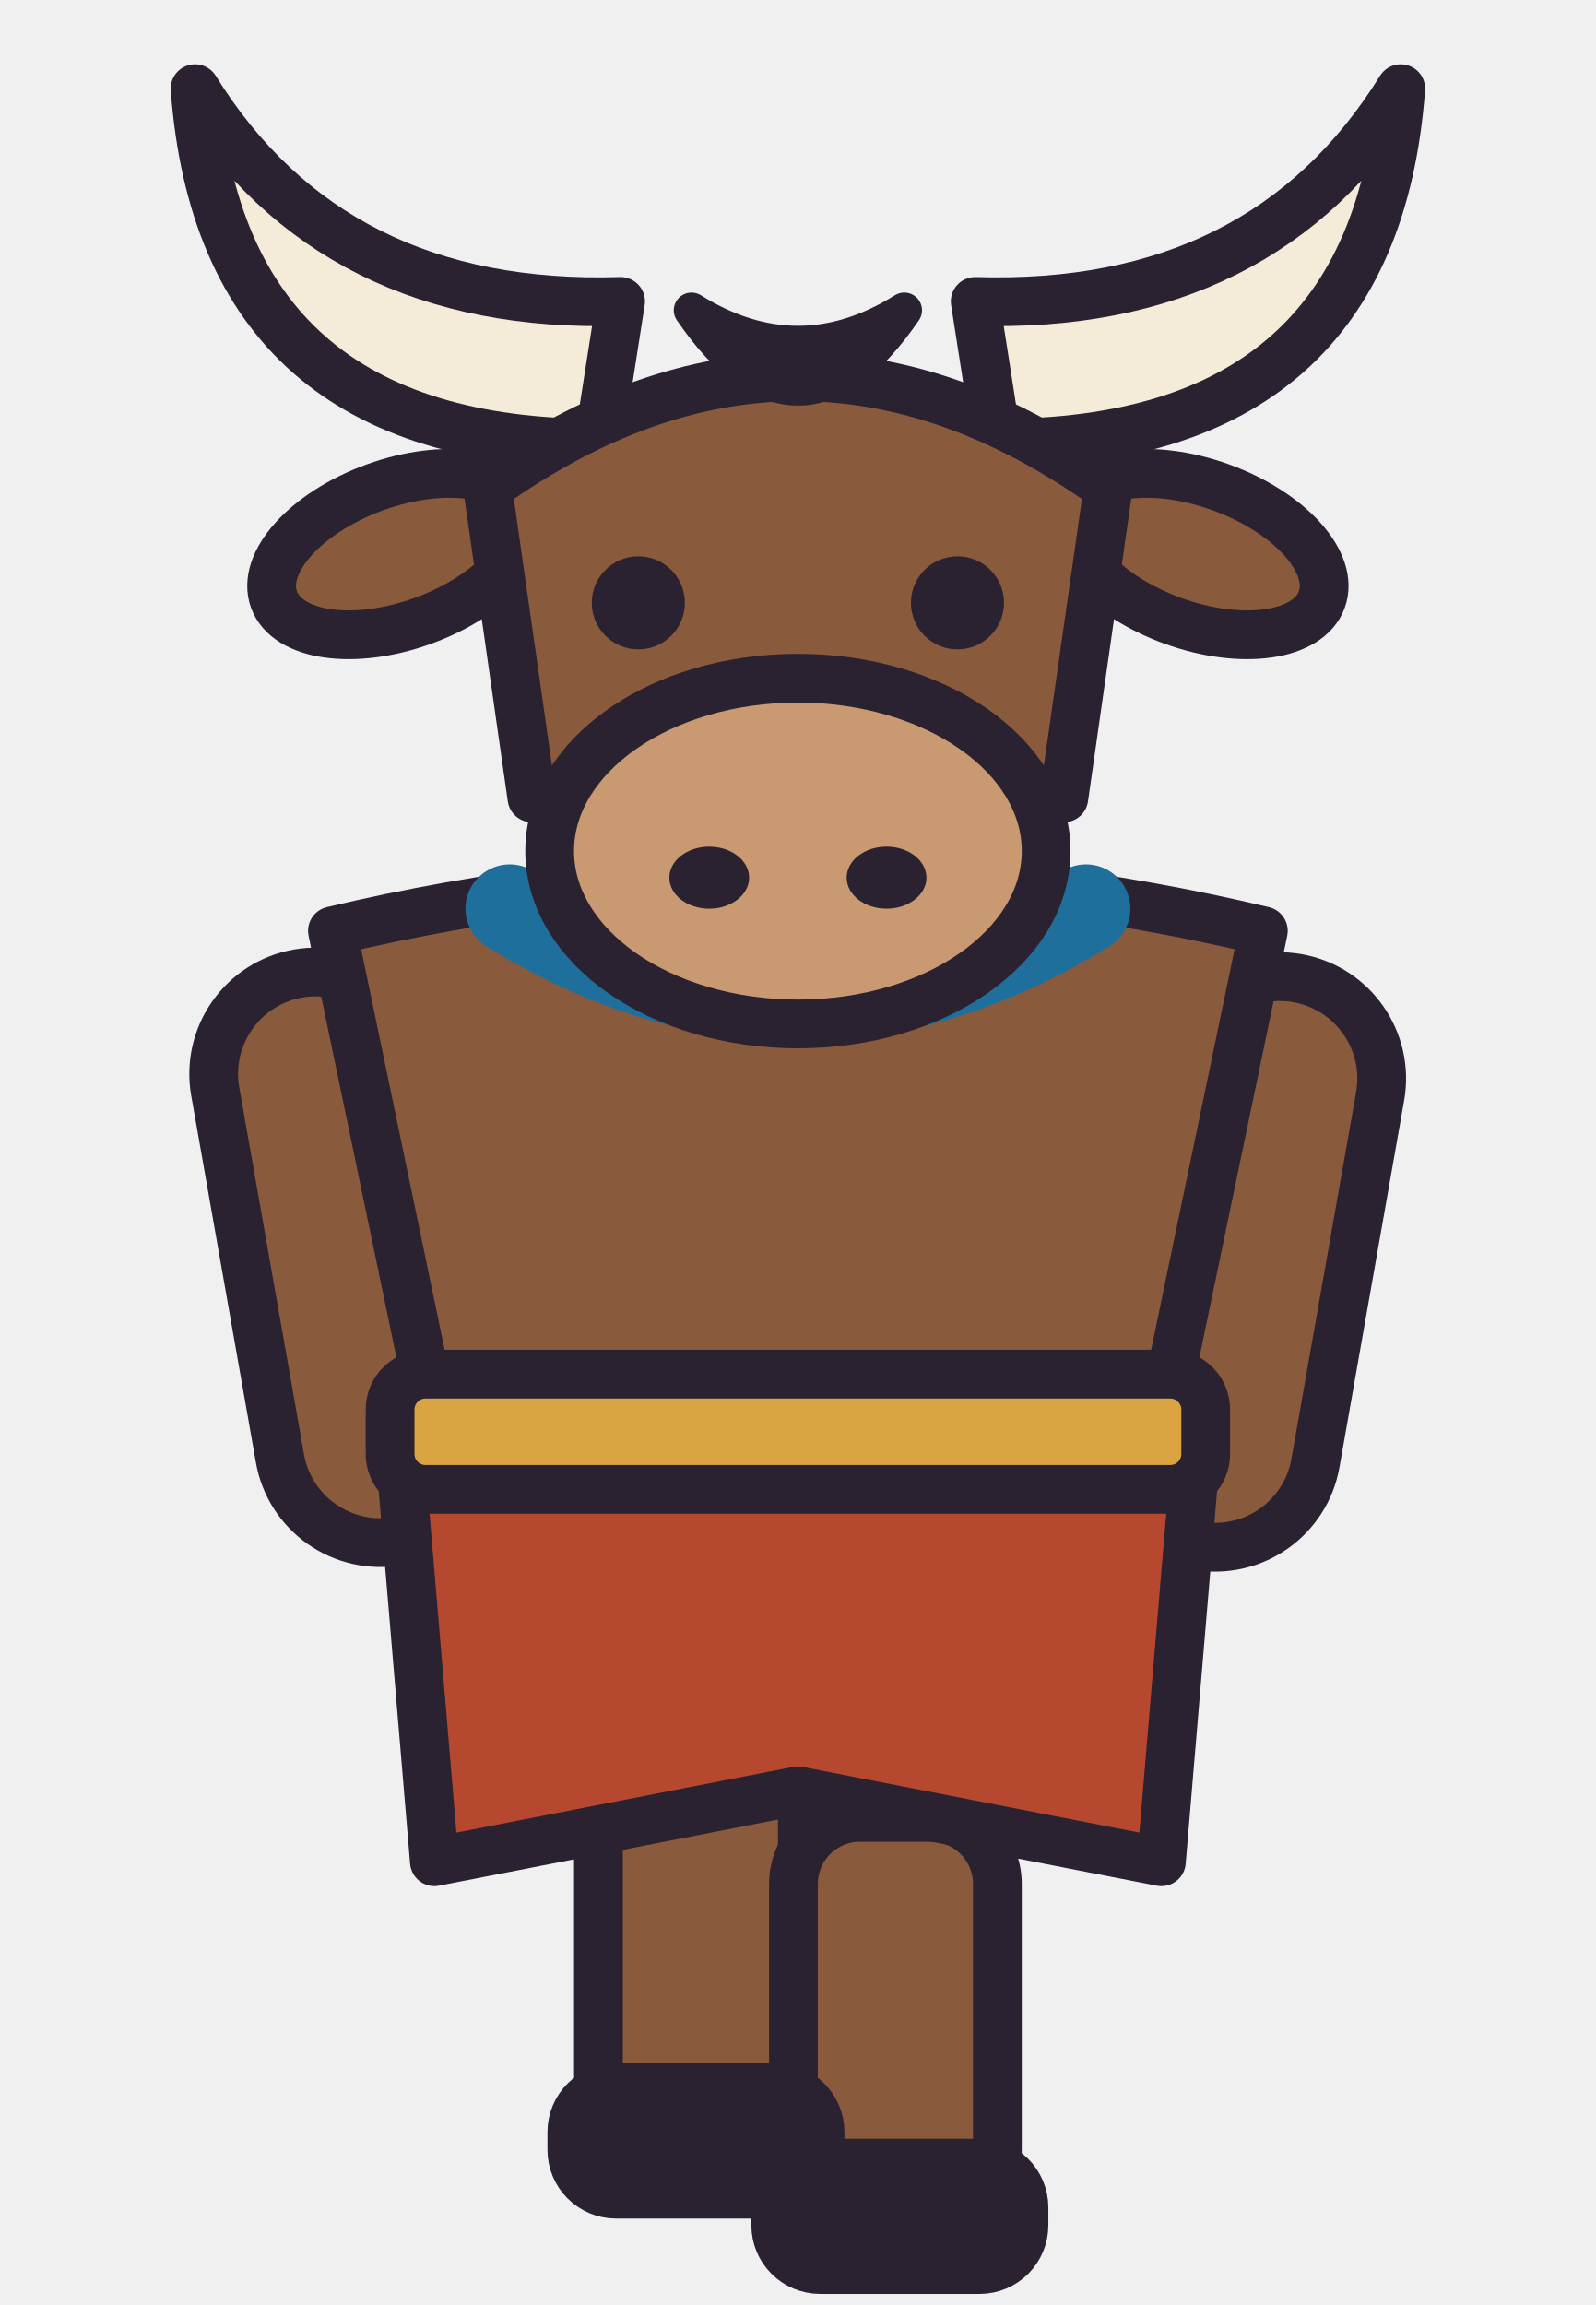
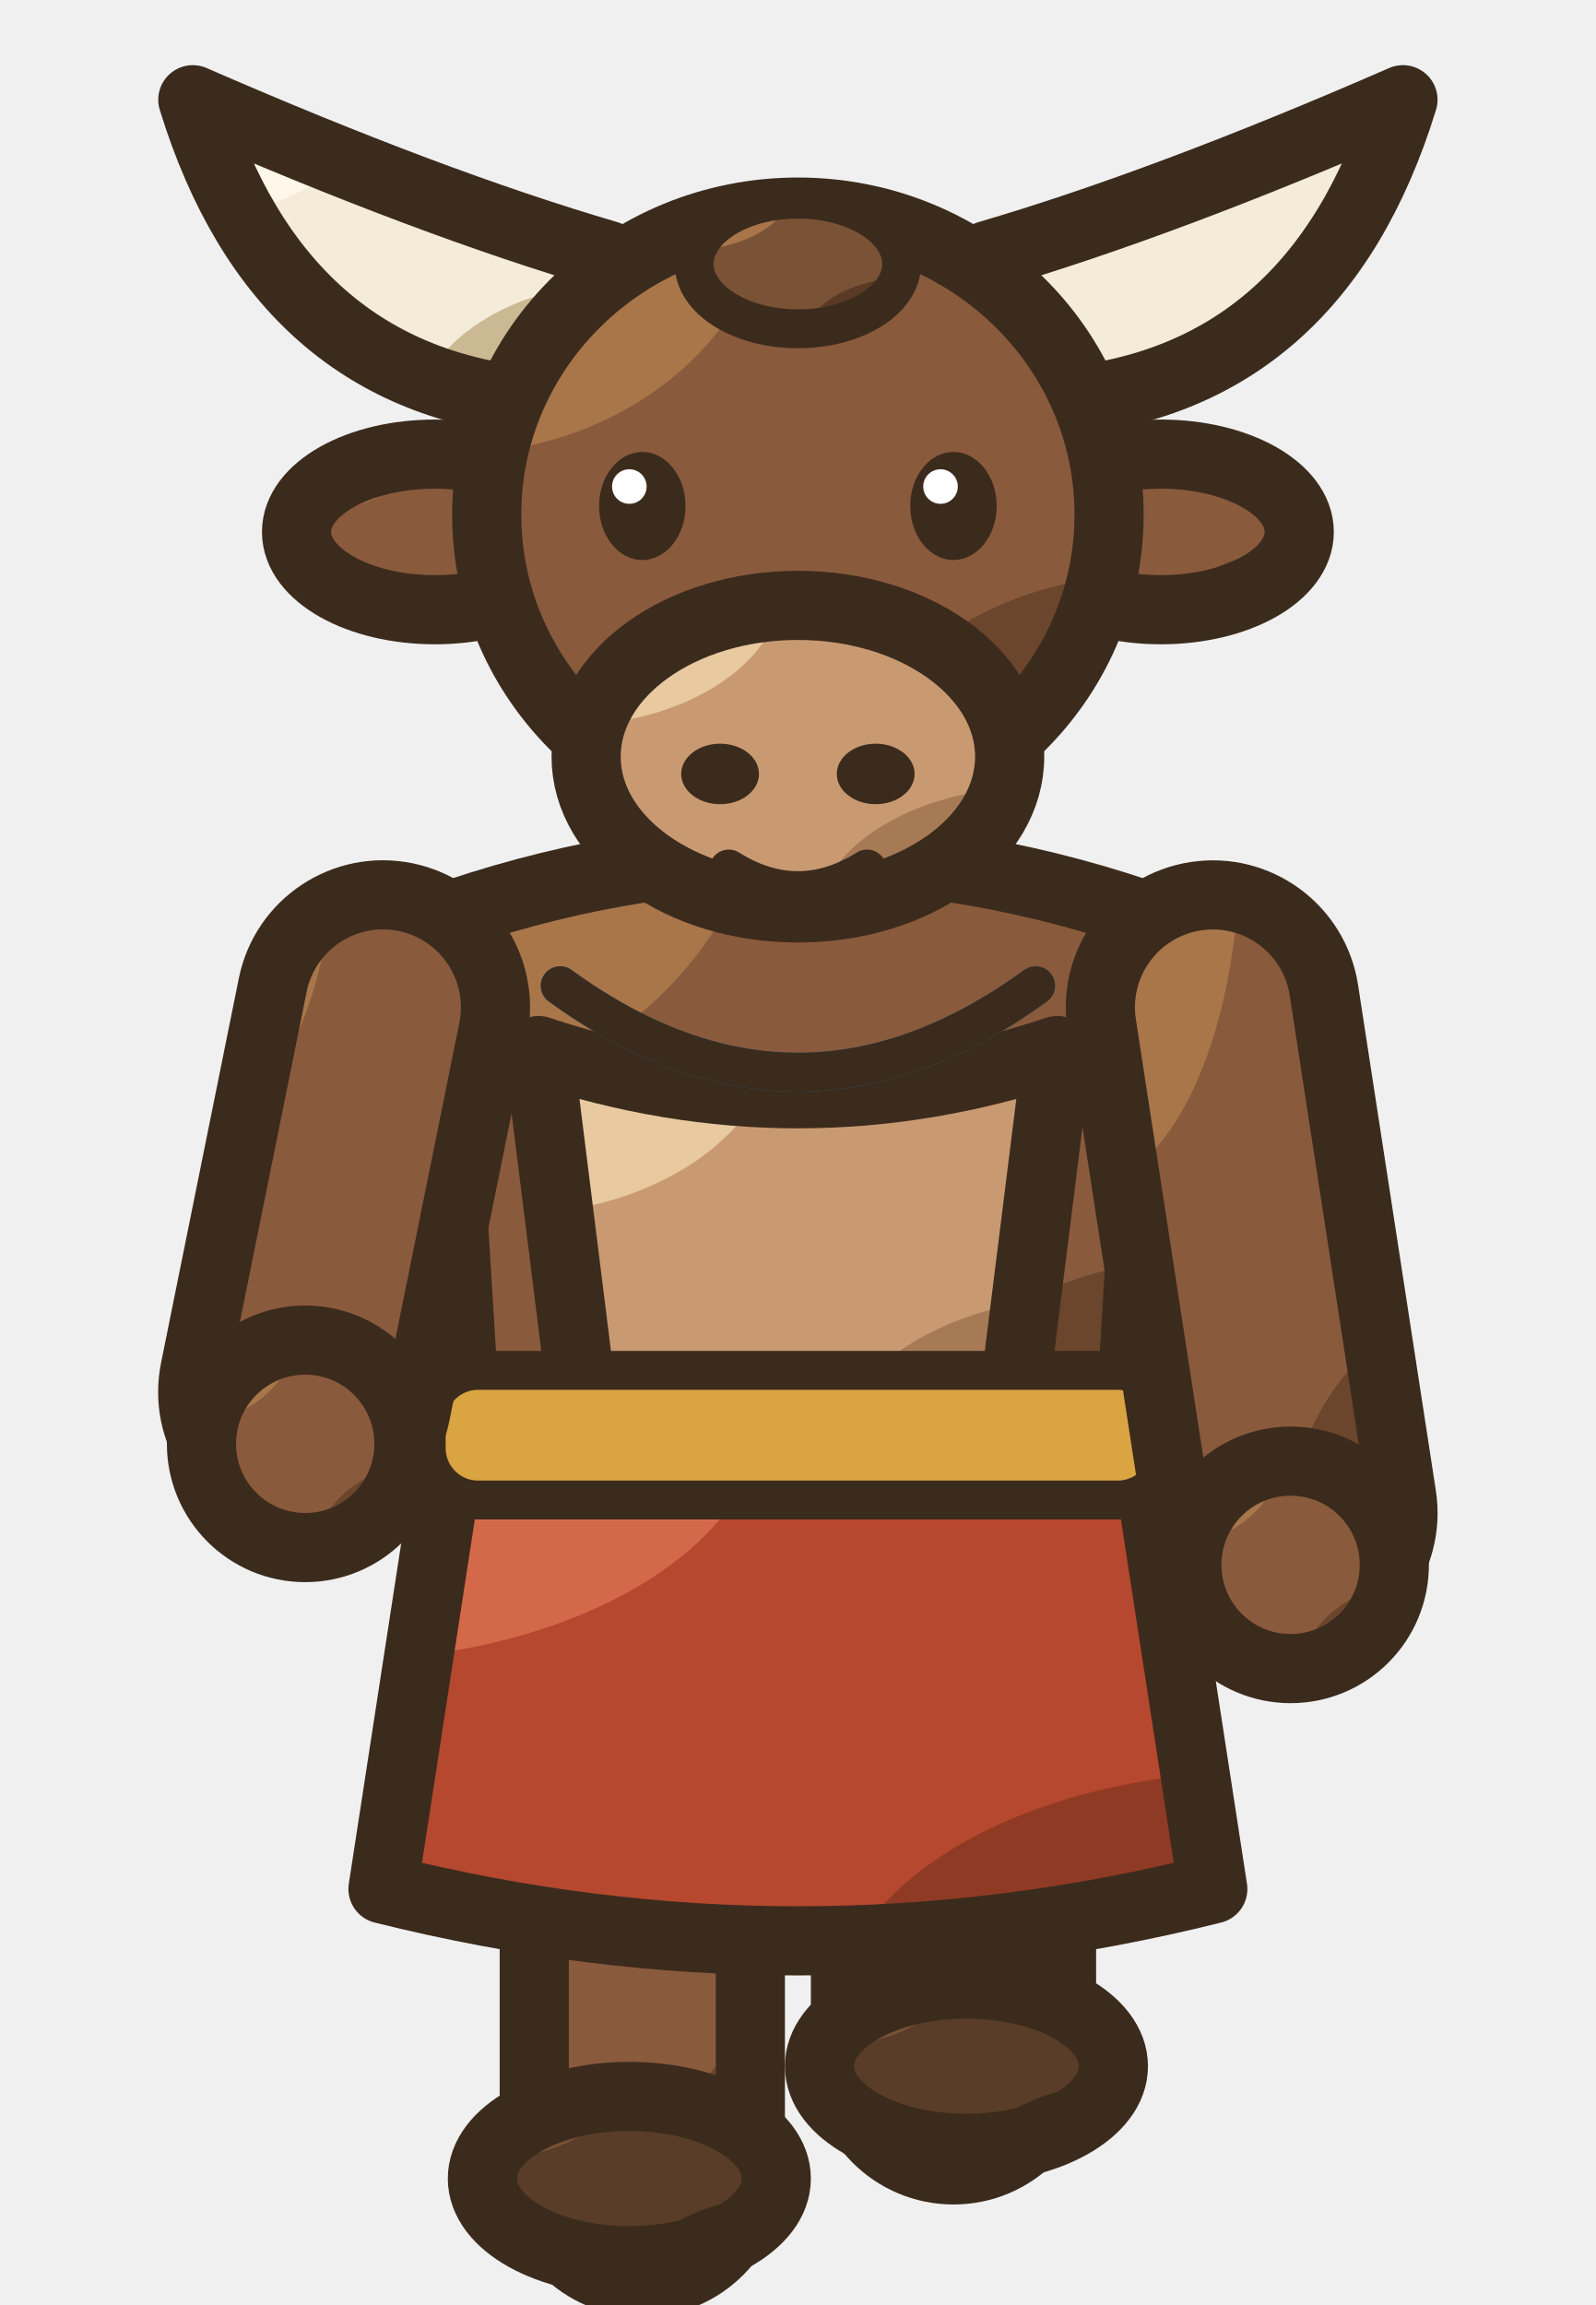
<svg xmlns="http://www.w3.org/2000/svg" width="108" height="156" viewBox="-18 -51 36 52">
-   <g stroke="#2a2230" stroke-width="1.1" stroke-linejoin="round" stroke-linecap="round">
-     <rect x="-6.2" y="-10" width="4.6" height="9" rx="1.5" fill="#8a5a3c" transform="translate(1.7 -1.7)" />
-     <rect x="1.6" y="-10" width="4.6" height="9" rx="1.5" fill="#8a5a3c" transform="translate(-1.7 0)" />
-     <rect x="-6.8" y="-2.2" width="5.6" height="2.4" rx="1" fill="#2a2230" transform="translate(1.7 -1.7)" />
-     <rect x="1.2" y="-2.2" width="5.6" height="2.4" rx="1" fill="#2a2230" transform="translate(-1.7 0)" />
-     <rect x="-13.4" y="-29" width="4.6" height="13" rx="2.3" fill="#8a5a3c" transform="rotate(-10 -11.4 -28)" />
-     <rect x="8.8" y="-29" width="4.6" height="13" rx="2.3" fill="#8a5a3c" transform="rotate(10 10.8 -28)" />
-     <path d="M-10.5 -30 Q0 -32.5 10.5 -30 L8 -18 L-8 -18 Z" fill="#8a5a3c" />
-     <path d="M-9 -18.5 L9 -18.5 L8.2 -9 L0 -10.6 L-8.2 -9 Z" fill="#b5482e" />
-     <rect x="-9.2" y="-20" width="18.4" height="2.6" rx="0.8" fill="#d9a441" />
-     <path d="M-6.5 -30.5 Q0 -26.5 6.5 -30.5" fill="none" stroke="#1f6f9c" stroke-width="2" />
-     <path d="M4.5 -41 Q13 -41 13.6 -49 Q10.5 -44 4 -44.2 Z" fill="#f4ecd8" />
-     <path d="M-4.5 -41 Q-13 -41 -13.6 -49 Q-10.5 -44 -4 -44.2 Z" fill="#f4ecd8" />
-     <ellipse cx="-9" cy="-38.5" rx="3" ry="1.6" transform="rotate(-20 -9 -38.5)" fill="#8a5a3c" />
-     <ellipse cx="9" cy="-38.5" rx="3" ry="1.6" transform="rotate(20 9 -38.5)" fill="#8a5a3c" />
-     <path d="M-7 -40 Q0 -45 7 -40 L6 -33 L-6 -33 Z" fill="#8a5a3c" />
-     <ellipse cx="0" cy="-31.8" rx="5.6" ry="3.9" fill="#c99a72" />
-     <path d="M-2.4 -44 Q0 -40.5 2.4 -44 Q0 -42.5 -2.4 -44 Z" fill="#2a2230" stroke-width="0.8" />
-   </g>
-   <g fill="#2a2230" stroke="none">
-     <circle cx="-3.6" cy="-37.4" r="1.05" />
-     <circle cx="3.6" cy="-37.4" r="1.05" />
-     <ellipse cx="-2" cy="-31.2" rx="0.9" ry="0.7" />
-     <ellipse cx="2" cy="-31.2" rx="0.9" ry="0.7" />
+   <g transform="scale(0.975)" stroke-linejoin="round" stroke-linecap="round">
+     <clipPath id="c36">
+       <path d="M-6.1 -11 L-6.1 -2 A2.5 2.5 0 0 0 -1.1 -2 L-1.1 -11 A2.5 2.5 0 0 0 -6.1 -11 Z" />
+     </clipPath>
+     <path d="M-6.1 -11 L-6.1 -2 A2.5 2.5 0 0 0 -1.1 -2 L-1.1 -11 A2.5 2.5 0 0 0 -6.1 -11 Z" fill="#8a5a3c" />
+     <g clip-path="url(#c36)" stroke="none">
+       <ellipse cx="-6.4" cy="-14.34" rx="2.6" ry="6.44" fill="#a9764a" />
+       <ellipse cx="-0.8" cy="1.34" rx="2.6" ry="6.44" fill="#6b452c" />
+     </g>
+     <path d="M-6.1 -11 L-6.1 -2 A2.5 2.5 0 0 0 -1.1 -2 L-1.1 -11 A2.5 2.5 0 0 0 -6.1 -11 Z" fill="none" stroke="#3b2b1d" stroke-width="1.6" />
+     <clipPath id="c37">
+       <ellipse cx="-3.9" cy="-1.9" rx="3.4" ry="1.9" />
+     </clipPath>
+     <ellipse cx="-3.9" cy="-1.9" rx="3.4" ry="1.9" fill="#5a3d28" />
+     <g clip-path="url(#c37)" stroke="none">
+       <ellipse cx="-7.71" cy="-4.03" rx="3.54" ry="1.75" fill="#7a5236" />
+       <ellipse cx="-0.09" cy="0.23" rx="3.54" ry="1.75" fill="#3b2b1d" />
+     </g>
+     <ellipse cx="-3.9" cy="-1.9" rx="3.4" ry="1.9" fill="none" stroke="#3b2b1d" stroke-width="1.6" />
+     <clipPath id="c38">
+       <path d="M1.1 -11 L1.1 -4.6 A2.5 2.5 0 0 0 6.1 -4.6 L6.1 -11 A2.5 2.5 0 0 0 1.1 -11 Z" />
+     </clipPath>
+     <path d="M1.1 -11 L1.1 -4.6 A2.5 2.5 0 0 0 6.1 -4.6 L6.1 -11 A2.5 2.5 0 0 0 1.1 -11 Z" fill="#8a5a3c" />
+     <g clip-path="url(#c38)" stroke="none">
+       <ellipse cx="0.8" cy="-14.18" rx="2.6" ry="5.24" fill="#a9764a" />
+       <ellipse cx="6.4" cy="-1.42" rx="2.6" ry="5.24" fill="#6b452c" />
+     </g>
+     <path d="M1.1 -11 L1.1 -4.6 A2.5 2.5 0 0 0 6.1 -4.6 L6.1 -11 A2.5 2.5 0 0 0 1.1 -11 Z" fill="none" stroke="#3b2b1d" stroke-width="1.6" />
+     <clipPath id="c39">
+       <ellipse cx="3.9" cy="-4.5" rx="3.4" ry="1.9" />
+     </clipPath>
+     <ellipse cx="3.9" cy="-4.5" rx="3.4" ry="1.9" fill="#5a3d28" />
+     <g clip-path="url(#c39)" stroke="none">
+       <ellipse cx="0.09" cy="-6.63" rx="3.54" ry="1.75" fill="#7a5236" />
+       <ellipse cx="7.71" cy="-2.37" rx="3.54" ry="1.75" fill="#3b2b1d" />
+     </g>
+     <ellipse cx="3.9" cy="-4.5" rx="3.4" ry="1.9" fill="none" stroke="#3b2b1d" stroke-width="1.6" />
+     <clipPath id="c40">
+       <path d="M-8.4 -31 Q0 -34 8.4 -31 L7.6 -18 Q0 -16 -7.6 -18 Z" />
+     </clipPath>
+     <path d="M-8.4 -31 Q0 -34 8.4 -31 L7.6 -18 Q0 -16 -7.6 -18 Z" fill="#8a5a3c" />
+     <g clip-path="url(#c40)" stroke="none">
+       <ellipse cx="-9.41" cy="-35.08" rx="8.74" ry="8.28" fill="#a9764a" />
+       <ellipse cx="9.41" cy="-14.92" rx="8.74" ry="8.28" fill="#6b452c" />
+     </g>
+     <path d="M-8.4 -31 Q0 -34 8.4 -31 L7.6 -18 Q0 -16 -7.6 -18 Z" fill="none" stroke="#3b2b1d" stroke-width="1.6" />
+     <clipPath id="c41">
+       <path d="M-6 -28 Q0 -26 6 -28 L5 -20 Q0 -18.5 -5 -20 Z" />
+     </clipPath>
+     <path d="M-6 -28 Q0 -26 6 -28 L5 -20 Q0 -18.5 -5 -20 Z" fill="#c99a72" />
+     <g clip-path="url(#c41)" stroke="none">
+       <ellipse cx="-6.72" cy="-28.57" rx="6.24" ry="4.37" fill="#e8c9a0" />
+       <ellipse cx="6.72" cy="-17.93" rx="6.24" ry="4.37" fill="#a77a56" />
+     </g>
+     <path d="M-6 -28 Q0 -26 6 -28 L5 -20 Q0 -18.5 -5 -20 Z" fill="none" stroke="#3b2b1d" stroke-width="1.6" />
+     <clipPath id="c42">
+       <path d="M-8 -19 L8 -19 L9.6 -8.6 Q0 -6.2 -9.6 -8.6 Z" />
+     </clipPath>
+     <path d="M-8 -19 L8 -19 L9.6 -8.6 Q0 -6.2 -9.6 -8.6 Z" fill="#b5482e" />
+     <g clip-path="url(#c42)" stroke="none">
+       <ellipse cx="-10.75" cy="-19.77" rx="9.98" ry="5.89" fill="#d4694a" />
+       <ellipse cx="10.75" cy="-5.43" rx="9.98" ry="5.89" fill="#8f3a24" />
+     </g>
+     <path d="M-8 -19 L8 -19 L9.6 -8.6 Q0 -6.2 -9.6 -8.6 Z" fill="none" stroke="#3b2b1d" stroke-width="1.6" />
+     <rect x="-8.6" y="-20.6" width="17.2" height="3" rx="1.2" fill="#d9a441" stroke="#3b2b1d" stroke-width="0.9" />
+     <path d="M-5.5 -29.5 Q0 -25.5 5.5 -29.5" fill="none" stroke="#1f6f9c" stroke-width="0.9" />
+     <path d="M-5.5 -29.5 Q0 -25.5 5.5 -29.5" fill="none" stroke="#3b2b1d" stroke-width="0.9" />
+     <clipPath id="c43">
+       <path d="M-12.15 -29.52 L-13.95 -20.62 A2.6 2.6 0 0 0 -8.85 -19.58 L-7.05 -28.48 A2.6 2.6 0 0 0 -12.15 -29.52 Z" />
+     </clipPath>
+     <path d="M-12.15 -29.52 L-13.95 -20.62 A2.6 2.6 0 0 0 -8.85 -19.58 L-7.05 -28.48 A2.6 2.6 0 0 0 -12.15 -29.52 Z" fill="#8a5a3c" />
+     <g clip-path="url(#c43)" stroke="none">
+       <ellipse cx="-14.42" cy="-32.45" rx="3.64" ry="6.49" fill="#a9764a" />
+       <ellipse cx="-6.58" cy="-16.65" rx="3.64" ry="6.49" fill="#6b452c" />
+     </g>
+     <path d="M-12.15 -29.52 L-13.95 -20.62 A2.6 2.6 0 0 0 -8.85 -19.58 L-7.05 -28.48 A2.6 2.6 0 0 0 -12.15 -29.52 Z" fill="none" stroke="#3b2b1d" stroke-width="1.6" />
+     <clipPath id="c44">
+       <ellipse cx="-11.4" cy="-18.9" rx="2.4" ry="2.4" />
+     </clipPath>
+     <ellipse cx="-11.4" cy="-18.9" rx="2.4" ry="2.4" fill="#8a5a3c" />
+     <g clip-path="url(#c44)" stroke="none">
+       <ellipse cx="-14.09" cy="-21.59" rx="2.5" ry="2.21" fill="#a9764a" />
+       <ellipse cx="-8.71" cy="-16.21" rx="2.5" ry="2.21" fill="#6b452c" />
+     </g>
+     <ellipse cx="-11.4" cy="-18.9" rx="2.4" ry="2.4" fill="none" stroke="#3b2b1d" stroke-width="1.6" />
+     <clipPath id="c45">
+       <path d="M7.03 -28.6 L8.83 -16.9 A2.6 2.6 0 0 0 13.97 -17.7 L12.17 -29.4 A2.6 2.6 0 0 0 7.03 -28.6 Z" />
+     </clipPath>
+     <path d="M7.03 -28.6 L8.83 -16.9 A2.6 2.6 0 0 0 13.97 -17.7 L12.17 -29.4 A2.6 2.6 0 0 0 7.03 -28.6 Z" fill="#8a5a3c" />
+     <g clip-path="url(#c45)" stroke="none">
+       <ellipse cx="6.58" cy="-32.61" rx="3.64" ry="7.77" fill="#a9764a" />
+       <ellipse cx="14.42" cy="-13.69" rx="3.64" ry="7.77" fill="#6b452c" />
+     </g>
+     <path d="M7.03 -28.6 L8.83 -16.9 A2.6 2.6 0 0 0 13.97 -17.7 L12.17 -29.4 A2.6 2.6 0 0 0 7.03 -28.6 Z" fill="none" stroke="#3b2b1d" stroke-width="1.6" />
+     <clipPath id="c46">
+       <ellipse cx="11.4" cy="-16.1" rx="2.4" ry="2.4" />
+     </clipPath>
+     <ellipse cx="11.4" cy="-16.1" rx="2.4" ry="2.4" fill="#8a5a3c" />
+     <g clip-path="url(#c46)" stroke="none">
+       <ellipse cx="8.71" cy="-18.79" rx="2.5" ry="2.21" fill="#a9764a" />
+       <ellipse cx="14.09" cy="-13.41" rx="2.5" ry="2.21" fill="#6b452c" />
+     </g>
+     <ellipse cx="11.4" cy="-16.1" rx="2.4" ry="2.4" fill="none" stroke="#3b2b1d" stroke-width="1.6" />
+     <clipPath id="c47">
+       <path d="M-6 -43 Q-12 -43.5 -14 -50 Q-8.5 -47.6 -4.4 -46.4 Z" />
+     </clipPath>
+     <path d="M-6 -43 Q-12 -43.5 -14 -50 Q-8.5 -47.6 -4.4 -46.4 Z" fill="#f4ecd8" />
+     <g clip-path="url(#c47)" stroke="none">
+       <ellipse cx="-14.58" cy="-50.42" rx="4.99" ry="3.22" fill="#fff8ea" />
+       <ellipse cx="-3.82" cy="-42.58" rx="4.99" ry="3.22" fill="#cbb994" />
+     </g>
+     <path d="M-6 -43 Q-12 -43.5 -14 -50 Q-8.5 -47.6 -4.4 -46.4 Z" fill="none" stroke="#3b2b1d" stroke-width="1.6" />
+     <clipPath id="c48">
+       <path d="M6 -43 Q12 -43.5 14 -50 Q8.5 -47.6 4.4 -46.4 Z" />
+     </clipPath>
+     <path d="M6 -43 Q12 -43.5 14 -50 Q8.5 -47.6 4.4 -46.4 Z" fill="#f4ecd8" />
+     <g clip-path="url(#c48)" stroke="none">
+       <ellipse cx="3.82" cy="-50.42" rx="4.99" ry="3.22" fill="#fff8ea" />
+       <ellipse cx="14.58" cy="-42.58" rx="4.99" ry="3.22" fill="#cbb994" />
+     </g>
+     <path d="M6 -43 Q12 -43.5 14 -50 Q8.5 -47.6 4.4 -46.4 Z" fill="none" stroke="#3b2b1d" stroke-width="1.6" />
+     <clipPath id="c49">
+       <ellipse cx="-8.4" cy="-40" rx="3.2" ry="1.8" />
+     </clipPath>
+     <ellipse cx="-8.4" cy="-40" rx="3.2" ry="1.8" fill="#8a5a3c" />
+     <g clip-path="url(#c49)" stroke="none">
+       <ellipse cx="-11.98" cy="-42.02" rx="3.33" ry="1.66" fill="#a9764a" />
+       <ellipse cx="-4.82" cy="-37.98" rx="3.33" ry="1.66" fill="#6b452c" />
+     </g>
+     <ellipse cx="-8.4" cy="-40" rx="3.2" ry="1.8" fill="none" stroke="#3b2b1d" stroke-width="1.6" />
+     <clipPath id="c50">
+       <ellipse cx="8.4" cy="-40" rx="3.2" ry="1.8" />
+     </clipPath>
+     <ellipse cx="8.4" cy="-40" rx="3.2" ry="1.8" fill="#8a5a3c" />
+     <g clip-path="url(#c50)" stroke="none">
+       <ellipse cx="4.82" cy="-42.02" rx="3.33" ry="1.66" fill="#a9764a" />
+       <ellipse cx="11.98" cy="-37.98" rx="3.33" ry="1.66" fill="#6b452c" />
+     </g>
+     <ellipse cx="8.4" cy="-40" rx="3.2" ry="1.8" fill="none" stroke="#3b2b1d" stroke-width="1.6" />
+     <clipPath id="c51">
+       <ellipse cx="0" cy="-40.4" rx="7.2" ry="7" />
+     </clipPath>
+     <ellipse cx="0" cy="-40.4" rx="7.2" ry="7" fill="#8a5a3c" />
+     <g clip-path="url(#c51)" stroke="none">
+       <ellipse cx="-8.06" cy="-48.24" rx="7.49" ry="6.44" fill="#a9764a" />
+       <ellipse cx="8.06" cy="-32.56" rx="7.49" ry="6.44" fill="#6b452c" />
+     </g>
+     <ellipse cx="0" cy="-40.4" rx="7.2" ry="7" fill="none" stroke="#3b2b1d" stroke-width="1.6" />
+     <clipPath id="c52">
+       <ellipse cx="0" cy="-34.8" rx="4.9" ry="3.5" />
+     </clipPath>
+     <ellipse cx="0" cy="-34.8" rx="4.9" ry="3.5" fill="#c99a72" />
+     <g clip-path="url(#c52)" stroke="none">
+       <ellipse cx="-5.49" cy="-38.72" rx="5.1" ry="3.22" fill="#e8c9a0" />
+       <ellipse cx="5.49" cy="-30.88" rx="5.1" ry="3.22" fill="#a77a56" />
+     </g>
+     <ellipse cx="0" cy="-34.8" rx="4.9" ry="3.5" fill="none" stroke="#3b2b1d" stroke-width="1.6" />
+     <clipPath id="c53">
+       <ellipse cx="0" cy="-46.2" rx="2.4" ry="1.5" />
+     </clipPath>
+     <ellipse cx="0" cy="-46.2" rx="2.4" ry="1.5" fill="#7a5236" />
+     <g clip-path="url(#c53)" stroke="none">
+       <ellipse cx="-2.69" cy="-47.88" rx="2.5" ry="1.38" fill="#a9764a" />
+       <ellipse cx="2.69" cy="-44.52" rx="2.5" ry="1.38" fill="#5a3a24" />
+     </g>
+     <ellipse cx="0" cy="-46.2" rx="2.4" ry="1.5" fill="none" stroke="#3b2b1d" stroke-width="0.9" />
+     <ellipse cx="-1.8" cy="-34.4" rx=".9" ry=".7" fill="#3b2b1d" />
+     <ellipse cx="1.8" cy="-34.4" rx=".9" ry=".7" fill="#3b2b1d" />
+     <path d="M-1.6 -32.2 Q0 -31.2 1.6 -32.2" fill="none" stroke="#3b2b1d" stroke-width="0.9" />
+     <ellipse cx="-3.6" cy="-40.6" rx="1" ry="1.25" fill="#3b2b1d" />
+     <circle cx="-3.9" cy="-41.05" r=".4" fill="#fff" />
+     <ellipse cx="3.6" cy="-40.6" rx="1" ry="1.25" fill="#3b2b1d" />
+     <circle cx="3.3" cy="-41.05" r=".4" fill="#fff" />
  </g>
</svg>
